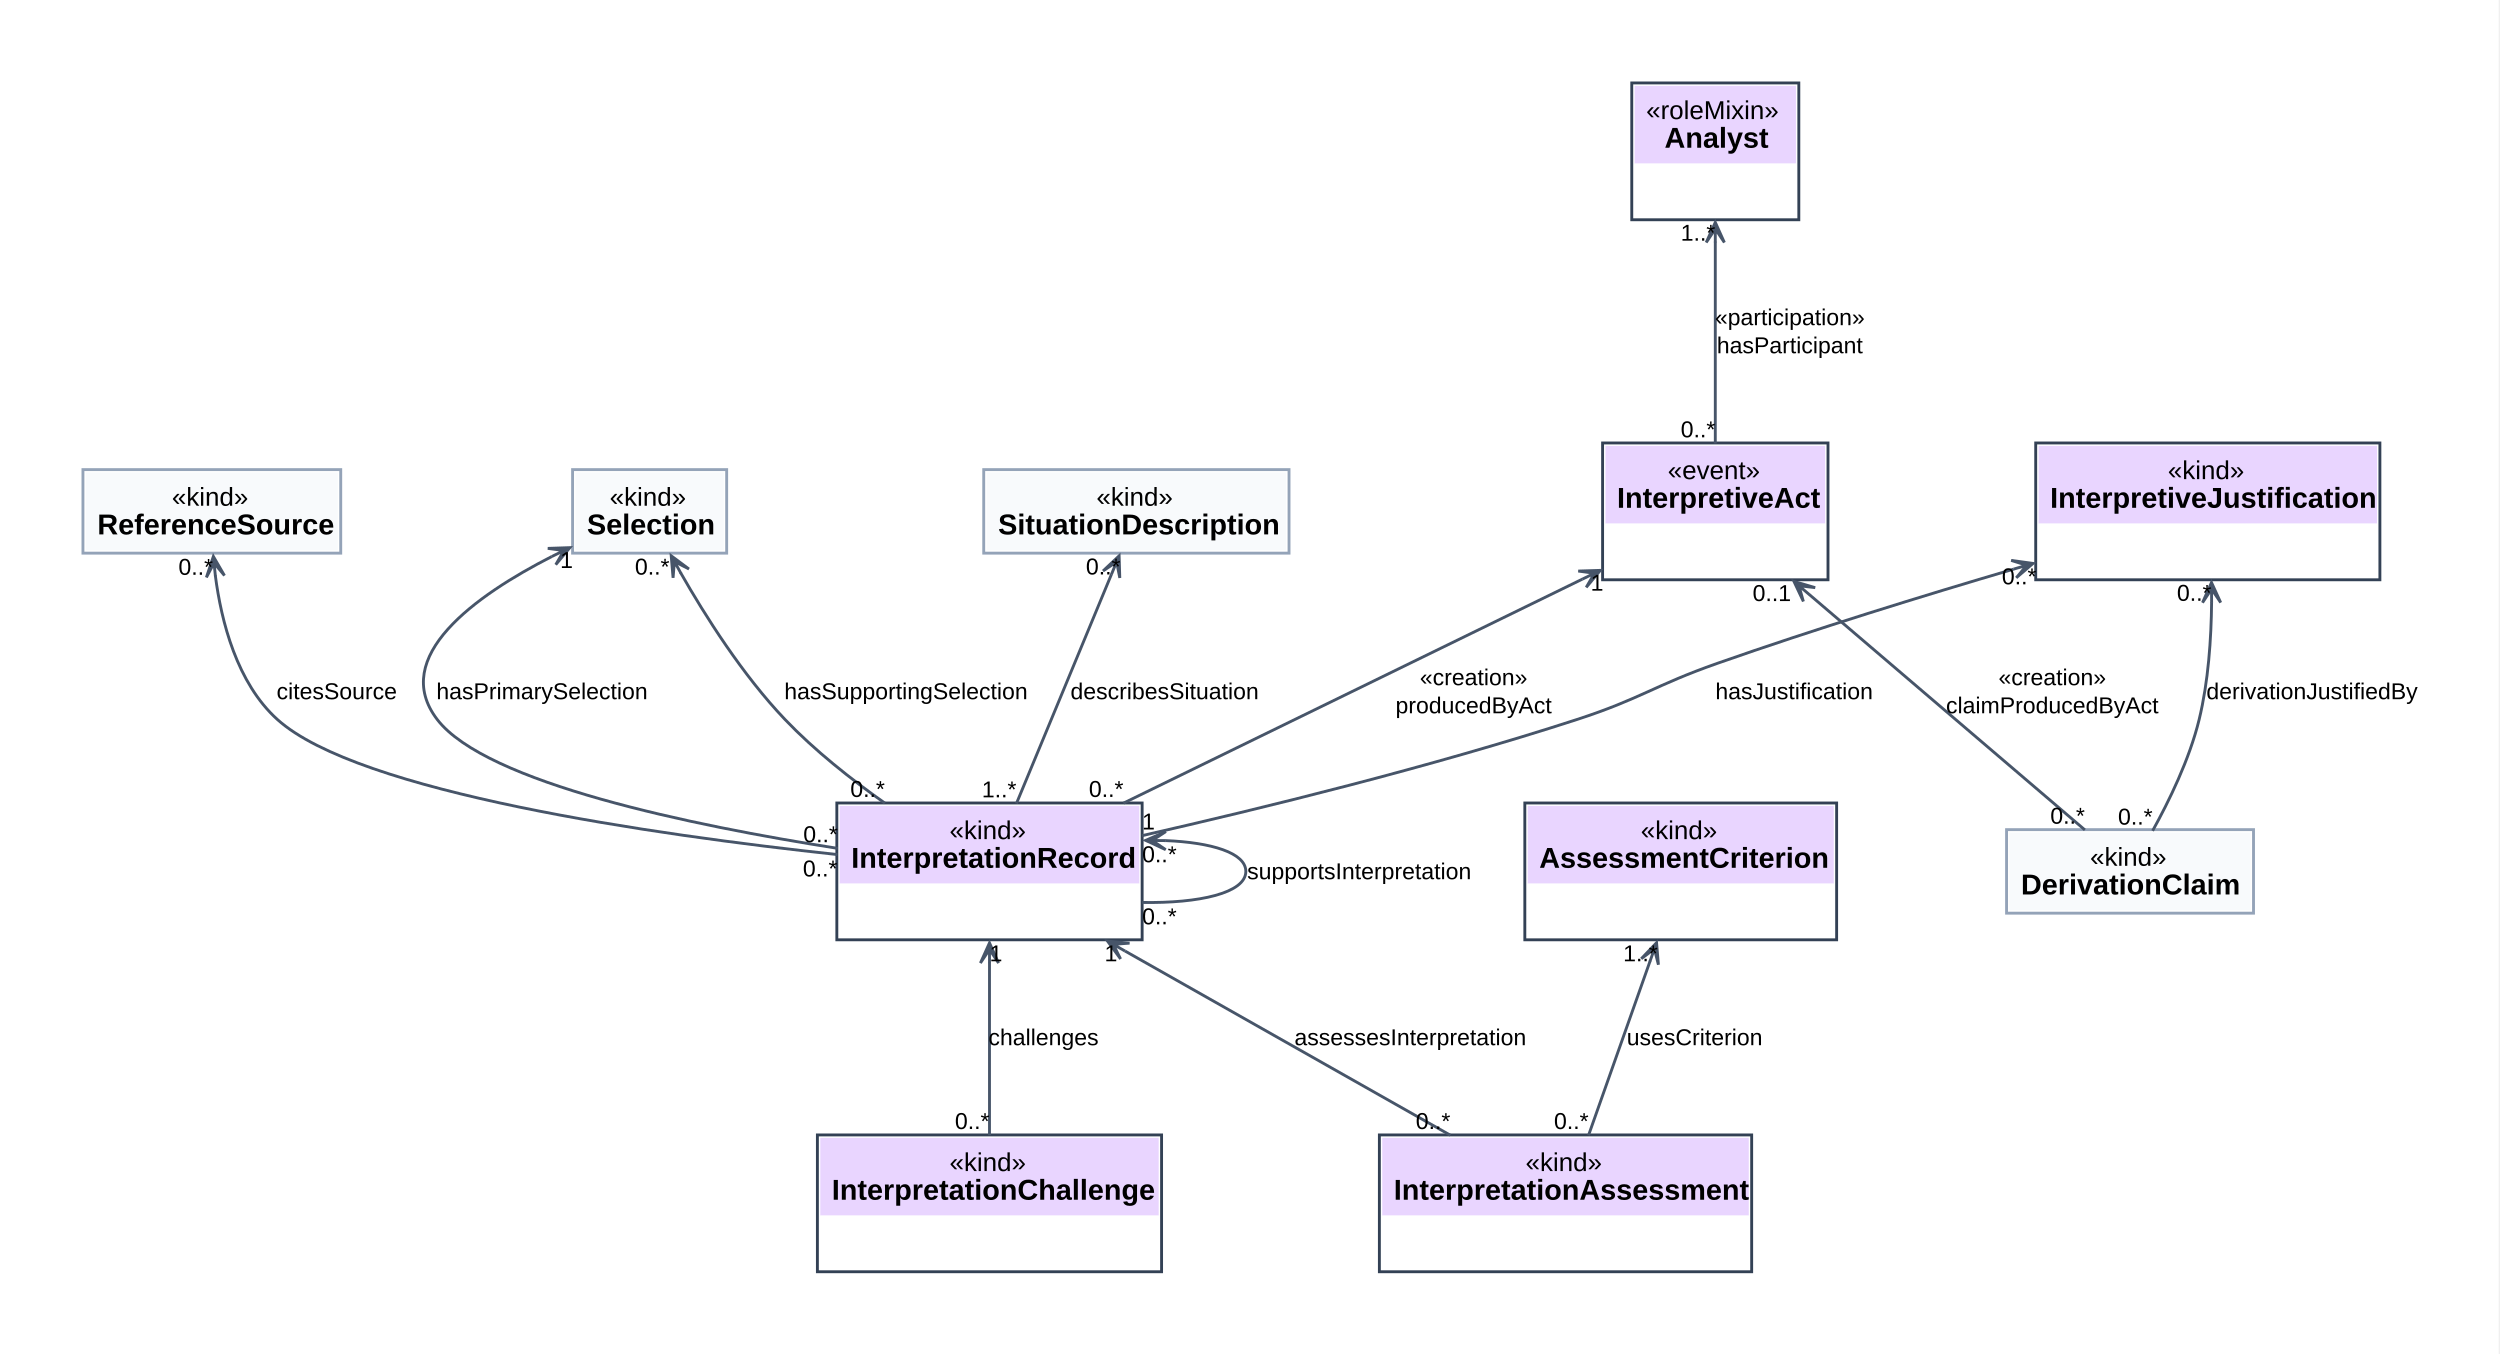
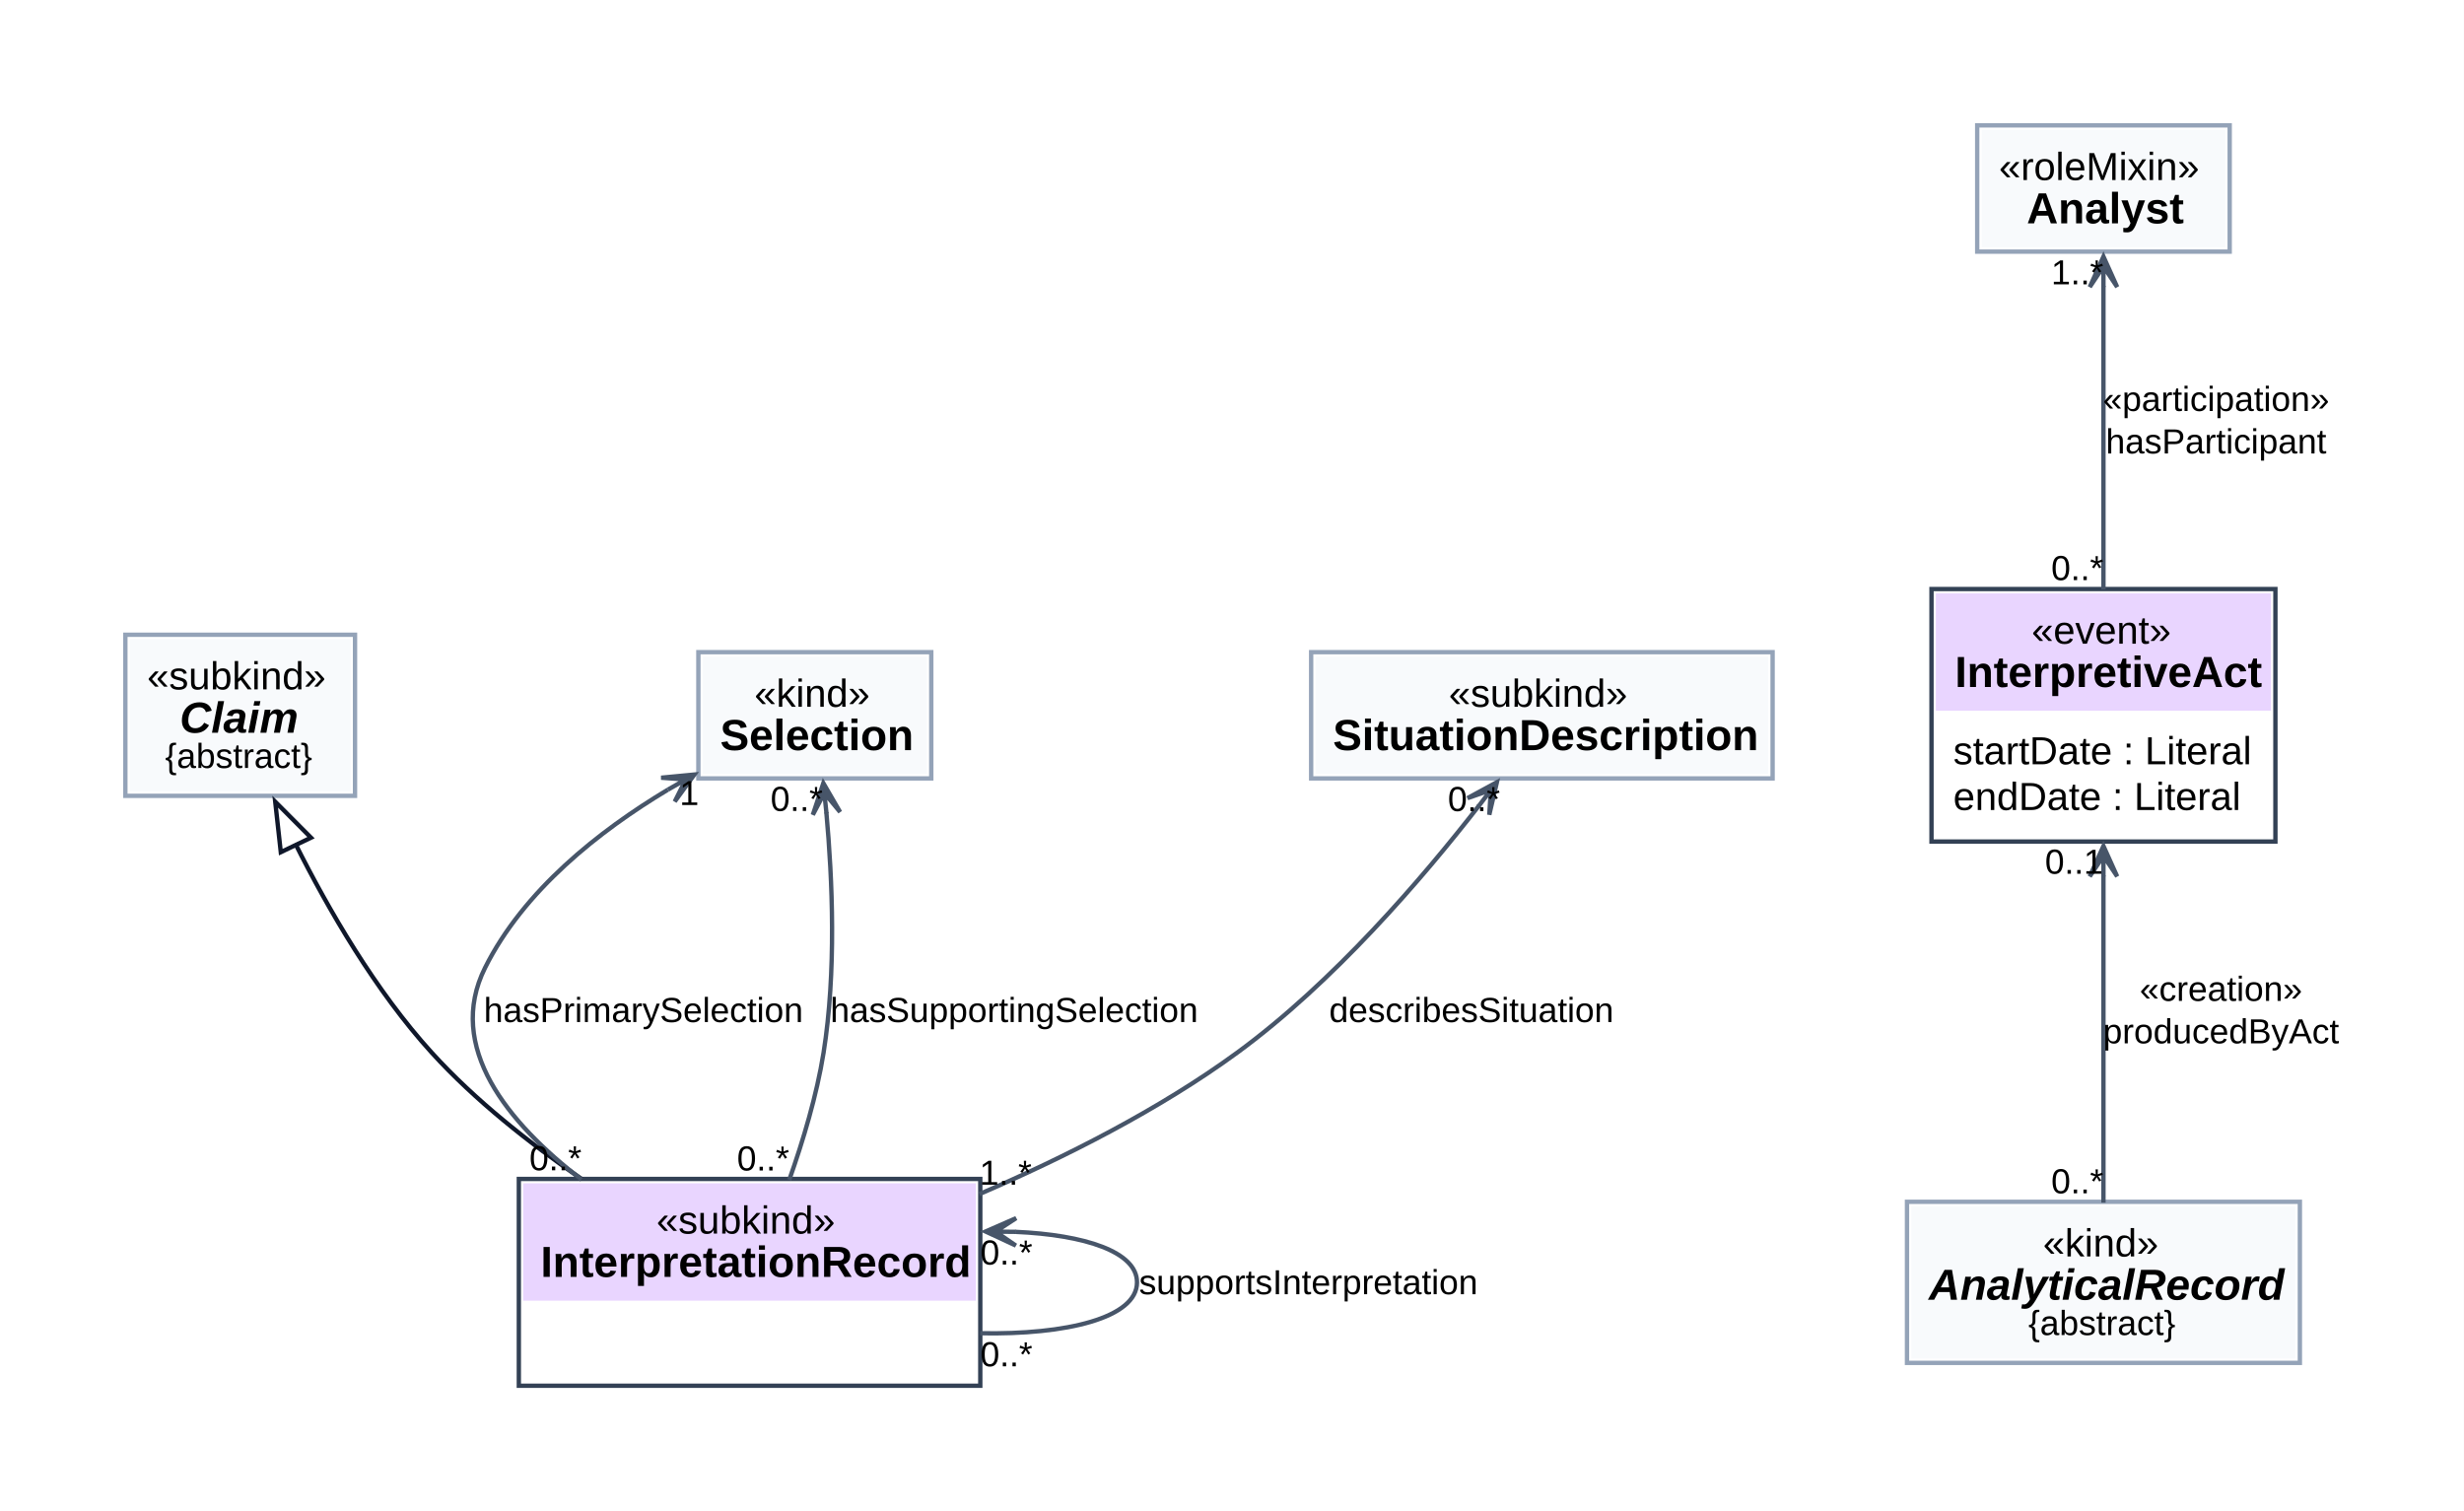
- <svg xmlns="http://www.w3.org/2000/svg" width="868pt" height="470pt" viewBox="0.00 0.00 868.00 470.00">
-   <g id="graph0" class="graph" transform="scale(1 1) rotate(0) translate(28.8 441.55)">
-     <polygon fill="white" stroke="none" points="-28.8,28.8 -28.8,-441.55 838.73,-441.55 838.73,28.8 -28.8,28.8" />
+ <svg xmlns="http://www.w3.org/2000/svg" width="566pt" height="347pt" viewBox="0.00 0.00 566.00 347.00">
+   <g id="graph0" class="graph" transform="scale(1 1) rotate(0) translate(28.8 318.3)">
+     <polygon fill="white" stroke="none" points="-28.8,28.8 -28.8,-318.3 537.17,-318.3 537.17,28.8 -28.8,28.8" />
    <g id="node1" class="node">
-       <polygon fill="none" stroke="#334155" points="261.75,-115.25 261.75,-162.75 367.75,-162.75 367.75,-115.25 261.75,-115.25" />
-       <polygon fill="#e9d5ff" stroke="none" points="262.75,-134.75 262.75,-161.75 366.75,-161.75 366.75,-134.75 262.75,-134.75" />
-       <text xml:space="preserve" text-anchor="start" x="300.88" y="-150.2" font-family="Arial" font-size="9.00">«kind»</text>
-       <text xml:space="preserve" text-anchor="start" x="266.75" y="-140.25" font-family="Arial" font-weight="bold" font-size="10.00">InterpretationRecord</text>
-       <polygon fill="white" stroke="none" points="262.75,-116.25 262.75,-134.75 366.75,-134.75 366.75,-116.25 262.75,-116.25" />
-       <text xml:space="preserve" text-anchor="start" x="266.75" y="-122.5" font-family="Arial" font-size="9.00"> </text>
+       <polygon fill="none" stroke="#334155" points="90.38,0 90.38,-47.5 196.38,-47.5 196.38,0 90.38,0" />
+       <polygon fill="#e9d5ff" stroke="none" points="91.38,-19.5 91.38,-46.5 195.38,-46.5 195.38,-19.5 91.38,-19.5" />
+       <text xml:space="preserve" text-anchor="start" x="122" y="-34.95" font-family="Arial" font-size="9.00">«subkind»</text>
+       <text xml:space="preserve" text-anchor="start" x="95.38" y="-25" font-family="Arial" font-weight="bold" font-size="10.00">InterpretationRecord</text>
+       <polygon fill="white" stroke="none" points="91.38,-1 91.38,-19.5 195.38,-19.5 195.38,-1 91.38,-1" />
+       <text xml:space="preserve" text-anchor="start" x="95.38" y="-7.25" font-family="Arial" font-size="9.00"> </text>
    </g>
-     <g id="edge11" class="edge">
-       <path fill="none" stroke="#475569" d="M367.74,-128.22C387.49,-127.87 403.75,-131.46 403.75,-139 403.75,-145.48 391.74,-149.05 375.83,-149.7" />
-       <polygon fill="#475569" stroke="#475569" points="368.96,-149.77 375.93,-146.54 371.24,-149.74 375.96,-149.69 375.96,-149.69 375.96,-149.69 371.24,-149.74 376,-152.84 368.96,-149.77" />
-       <text xml:space="preserve" text-anchor="middle" x="443.12" y="-136.28" font-family="Arial" font-size="8.00">supportsInterpretation</text>
-       <text xml:space="preserve" text-anchor="middle" x="373.74" y="-142.18" font-family="Arial" font-size="8.00">0..*</text>
-       <text xml:space="preserve" text-anchor="middle" x="373.74" y="-120.62" font-family="Arial" font-size="8.00">0..*</text>
+     <g id="edge6" class="edge">
+       <path fill="none" stroke="#475569" d="M196.37,-12.06C216.12,-11.67 232.38,-15.57 232.38,-23.75 232.38,-30.78 220.37,-34.65 204.46,-35.35" />
+       <polygon fill="#475569" stroke="#475569" points="197.59,-35.43 204.55,-32.2 199.87,-35.4 204.59,-35.35 204.59,-35.35 204.59,-35.35 199.87,-35.4 204.62,-38.5 197.59,-35.43" />
+       <text xml:space="preserve" text-anchor="middle" x="271.75" y="-21.02" font-family="Arial" font-size="8.00">supportsInterpretation</text>
+       <text xml:space="preserve" text-anchor="middle" x="202.37" y="-27.84" font-family="Arial" font-size="8.00">0..*</text>
+       <text xml:space="preserve" text-anchor="middle" x="202.37" y="-4.46" font-family="Arial" font-size="8.00">0..*</text>
+     </g>
+     <g id="node5" class="node">
+       <polygon fill="none" stroke="#94a3b8" points="0,-135.5 0,-172.5 52.75,-172.5 52.75,-135.5 0,-135.5" />
+       <polygon fill="#f8fafc" stroke="none" points="1,-136.5 1,-171.5 51.75,-171.5 51.75,-136.5 1,-136.5" />
+       <text xml:space="preserve" text-anchor="start" x="5" y="-159.95" font-family="Arial" font-size="9.00">«subkind»</text>
+       <text xml:space="preserve" text-anchor="start" x="12.5" y="-150" font-family="Arial" font-weight="bold" font-style="italic" font-size="10.00">Claim</text>
+       <text xml:space="preserve" text-anchor="start" x="9.12" y="-141.9" font-family="Arial" font-size="8.00">{abstract}</text>
+     </g>
+     <g id="edge7" class="edge">
+       <path fill="none" stroke="#0f172a" d="M104.86,-47.45C92.92,-55.64 80.3,-65.58 70.38,-76.5 57.48,-90.68 46.68,-109.27 39.01,-124.58" />
+       <polygon fill="none" stroke="#0f172a" points="35.7,-122.56 34.42,-134.15 42.64,-125.89 35.7,-122.56" />
+     </g>
+     <g id="node6" class="node">
+       <polygon fill="none" stroke="#94a3b8" points="131.62,-139.5 131.62,-168.5 185.12,-168.5 185.12,-139.5 131.62,-139.5" />
+       <polygon fill="#f8fafc" stroke="none" points="132.62,-140.5 132.62,-167.5 184.12,-167.5 184.12,-140.5 132.62,-140.5" />
+       <text xml:space="preserve" text-anchor="start" x="144.5" y="-155.95" font-family="Arial" font-size="9.00">«kind»</text>
+       <text xml:space="preserve" text-anchor="start" x="136.62" y="-146" font-family="Arial" font-weight="bold" font-size="10.00">Selection</text>
+     </g>
+     <g id="edge2" class="edge">
+       <path fill="none" stroke="#475569" d="M104.8,-47.34C87.82,-60.4 73.55,-77.82 82.62,-96 91.48,-113.75 108.79,-127.42 124.63,-136.92" />
+       <polygon fill="#475569" stroke="#475569" points="130.71,-140.39 123.07,-139.66 128.73,-139.26 124.63,-136.92 124.63,-136.92 124.63,-136.92 128.73,-139.26 126.19,-134.18 130.71,-140.39" />
+       <text xml:space="preserve" text-anchor="middle" x="119" y="-83.53" font-family="Arial" font-size="8.00">hasPrimarySelection</text>
+       <text xml:space="preserve" text-anchor="middle" x="129.52" y="-133.39" font-family="Arial" font-size="8.00">1</text>
+       <text xml:space="preserve" text-anchor="middle" x="98.8" y="-49.49" font-family="Arial" font-size="8.00">0..*</text>
+     </g>
+     <g id="edge3" class="edge">
+       <path fill="none" stroke="#475569" d="M152.5,-47.29C155.66,-56.23 158.81,-66.7 160.38,-76.5 163.33,-94.99 162.43,-116.3 161.02,-131.72" />
+       <polygon fill="#475569" stroke="#475569" points="160.33,-138.42 157.91,-131.14 160.56,-136.15 161.05,-131.46 161.05,-131.46 161.05,-131.46 160.56,-136.15 164.18,-131.78 160.33,-138.42" />
+       <text xml:space="preserve" text-anchor="middle" x="204.16" y="-83.53" font-family="Arial" font-size="8.00">hasSupportingSelection</text>
+       <text xml:space="preserve" text-anchor="middle" x="154.2" y="-132.03" font-family="Arial" font-size="8.00">0..*</text>
+       <text xml:space="preserve" text-anchor="middle" x="146.5" y="-49.44" font-family="Arial" font-size="8.00">0..*</text>
+     </g>
+     <g id="node7" class="node">
+       <polygon fill="none" stroke="#94a3b8" points="272.38,-139.5 272.38,-168.5 378.38,-168.5 378.38,-139.5 272.38,-139.5" />
+       <polygon fill="#f8fafc" stroke="none" points="273.38,-140.5 273.38,-167.5 377.38,-167.5 377.38,-140.5 273.38,-140.5" />
+       <text xml:space="preserve" text-anchor="start" x="304" y="-155.95" font-family="Arial" font-size="9.00">«subkind»</text>
+       <text xml:space="preserve" text-anchor="start" x="277.38" y="-146" font-family="Arial" font-weight="bold" font-size="10.00">SituationDescription</text>
+     </g>
+     <g id="edge5" class="edge">
+       <path fill="none" stroke="#475569" d="M196.2,-44.03C215.75,-52.45 237.48,-63.42 255.38,-76.5 277.44,-92.63 297.96,-116.54 311,-133.33" />
+       <polygon fill="#475569" stroke="#475569" points="315.05,-138.63 308.3,-134.97 313.66,-136.82 310.8,-133.06 310.8,-133.06 310.8,-133.06 313.66,-136.82 313.3,-131.15 315.05,-138.63" />
+       <text xml:space="preserve" text-anchor="middle" x="309.19" y="-83.53" font-family="Arial" font-size="8.00">describesSituation</text>
+       <text xml:space="preserve" text-anchor="middle" x="309.78" y="-132" font-family="Arial" font-size="8.00">0..*</text>
+       <text xml:space="preserve" text-anchor="middle" x="202.2" y="-46.18" font-family="Arial" font-size="8.00">1..*</text>
    </g>
    <g id="node2" class="node">
-       <polygon fill="none" stroke="#334155" points="527.62,-240.25 527.62,-287.75 605.88,-287.75 605.88,-240.25 527.62,-240.25" />
-       <polygon fill="#e9d5ff" stroke="none" points="528.62,-259.75 528.62,-286.75 604.88,-286.75 604.88,-259.75 528.62,-259.75" />
-       <text xml:space="preserve" text-anchor="start" x="550.25" y="-275.2" font-family="Arial" font-size="9.00">«event»</text>
-       <text xml:space="preserve" text-anchor="start" x="532.62" y="-265.25" font-family="Arial" font-weight="bold" font-size="10.00">InterpretiveAct</text>
-       <polygon fill="white" stroke="none" points="528.62,-241.25 528.62,-259.75 604.88,-259.75 604.88,-241.25 528.62,-241.25" />
-       <text xml:space="preserve" text-anchor="start" x="532.62" y="-247.5" font-family="Arial" font-size="9.00"> </text>
+       <polygon fill="none" stroke="#334155" points="414.88,-125 414.88,-183 493.88,-183 493.88,-125 414.88,-125" />
+       <polygon fill="#e9d5ff" stroke="none" points="415.88,-155 415.88,-182 492.88,-182 492.88,-155 415.88,-155" />
+       <text xml:space="preserve" text-anchor="start" x="437.88" y="-170.45" font-family="Arial" font-size="9.00">«event»</text>
+       <text xml:space="preserve" text-anchor="start" x="420.25" y="-160.5" font-family="Arial" font-weight="bold" font-size="10.00">InterpretiveAct</text>
+       <polygon fill="white" stroke="none" points="415.88,-126 415.88,-155 492.88,-155 492.88,-126 415.88,-126" />
+       <text xml:space="preserve" text-anchor="start" x="419.88" y="-142.75" font-family="Arial" font-size="9.00">startDate : Literal</text>
+       <text xml:space="preserve" text-anchor="start" x="419.88" y="-132.25" font-family="Arial" font-size="9.00">endDate : Literal</text>
    </g>
-     <g id="edge3" class="edge">
-       <path fill="none" stroke="#475569" d="M361.26,-162.7C406.66,-184.86 475.33,-218.38 520.6,-240.48" />
-       <polygon fill="#475569" stroke="#475569" points="526.84,-243.52 519.17,-243.28 524.79,-242.52 520.55,-240.45 520.55,-240.45 520.55,-240.45 524.79,-242.52 521.94,-237.62 526.84,-243.52" />
-       <text xml:space="preserve" text-anchor="middle" x="482.84" y="-203.65" font-family="Arial" font-size="8.00">«creation»</text>
-       <text xml:space="preserve" text-anchor="middle" x="482.84" y="-193.9" font-family="Arial" font-size="8.00">producedByAct</text>
-       <text xml:space="preserve" text-anchor="middle" x="525.69" y="-236.46" font-family="Arial" font-size="8.00">1</text>
-       <text xml:space="preserve" text-anchor="middle" x="355.26" y="-164.85" font-family="Arial" font-size="8.00">0..*</text>
+     <g id="node3" class="node">
+       <polygon fill="none" stroke="#94a3b8" points="425.38,-260.5 425.38,-289.5 483.38,-289.5 483.38,-260.5 425.38,-260.5" />
+       <polygon fill="#f8fafc" stroke="none" points="426.38,-261.5 426.38,-288.5 482.38,-288.5 482.38,-261.5 426.38,-261.5" />
+       <text xml:space="preserve" text-anchor="start" x="430.38" y="-276.95" font-family="Arial" font-size="9.00">«roleMixin»</text>
+       <text xml:space="preserve" text-anchor="start" x="436.75" y="-267" font-family="Arial" font-weight="bold" font-size="10.00">Analyst</text>
+     </g>
+     <g id="edge4" class="edge">
+       <path fill="none" stroke="#475569" d="M454.38,-182.9C454.38,-204.2 454.38,-233.12 454.38,-252.61" />
+       <polygon fill="#475569" stroke="#475569" points="454.38,-259.37 451.23,-252.37 454.38,-257.09 454.38,-252.37 454.38,-252.37 454.38,-252.37 454.38,-257.09 457.53,-252.37 454.38,-259.37" />
+       <text xml:space="preserve" text-anchor="middle" x="480.25" y="-223.9" font-family="Arial" font-size="8.00">«participation»</text>
+       <text xml:space="preserve" text-anchor="middle" x="480.25" y="-214.15" font-family="Arial" font-size="8.00">hasParticipant</text>
+       <text xml:space="preserve" text-anchor="middle" x="448.38" y="-252.99" font-family="Arial" font-size="8.00">1..*</text>
+       <text xml:space="preserve" text-anchor="middle" x="448.38" y="-185.05" font-family="Arial" font-size="8.00">0..*</text>
    </g>
    <g id="node4" class="node">
-       <polygon fill="none" stroke="#334155" points="678,-240.25 678,-287.75 797.5,-287.75 797.5,-240.25 678,-240.25" />
-       <polygon fill="#e9d5ff" stroke="none" points="679,-259.75 679,-286.75 796.5,-286.75 796.5,-259.75 679,-259.75" />
-       <text xml:space="preserve" text-anchor="start" x="723.88" y="-275.2" font-family="Arial" font-size="9.00">«kind»</text>
-       <text xml:space="preserve" text-anchor="start" x="683" y="-265.25" font-family="Arial" font-weight="bold" font-size="10.00">InterpretiveJustification</text>
-       <polygon fill="white" stroke="none" points="679,-241.25 679,-259.75 796.5,-259.75 796.5,-241.25 679,-241.25" />
-       <text xml:space="preserve" text-anchor="start" x="683" y="-247.5" font-family="Arial" font-size="9.00"> </text>
-     </g>
-     <g id="edge5" class="edge">
-       <path fill="none" stroke="#475569" d="M367.7,-151.41C409.21,-160.84 468.19,-175.31 518.75,-191.75 540.94,-198.97 545.48,-203.52 567.5,-211.25 601.09,-223.05 638.93,-234.71 670.4,-243.97" />
-       <polygon fill="#475569" stroke="#475569" points="677.08,-245.93 669.48,-246.98 674.89,-245.29 670.37,-243.96 670.37,-243.96 670.37,-243.96 674.89,-245.29 671.25,-240.94 677.08,-245.93" />
-       <text xml:space="preserve" text-anchor="middle" x="594.12" y="-198.78" font-family="Arial" font-size="8.00">hasJustification</text>
-       <text xml:space="preserve" text-anchor="middle" x="672.25" y="-238.67" font-family="Arial" font-size="8.00">0..*</text>
-       <text xml:space="preserve" text-anchor="middle" x="369.95" y="-153.56" font-family="Arial" font-size="8.00">1</text>
-     </g>
-     <g id="node9" class="node">
-       <polygon fill="none" stroke="#94a3b8" points="0,-249.5 0,-278.5 89.5,-278.5 89.5,-249.5 0,-249.5" />
-       <polygon fill="#f8fafc" stroke="none" points="1,-250.5 1,-277.5 88.5,-277.5 88.5,-250.5 1,-250.5" />
-       <text xml:space="preserve" text-anchor="start" x="30.88" y="-265.95" font-family="Arial" font-size="9.00">«kind»</text>
-       <text xml:space="preserve" text-anchor="start" x="5" y="-256" font-family="Arial" font-weight="bold" font-size="10.00">ReferenceSource</text>
-     </g>
-     <g id="edge10" class="edge">
-       <path fill="none" stroke="#475569" d="M261.96,-144.84C198.08,-151.72 95.58,-166.41 67.5,-191.75 53.46,-204.42 48.03,-225.73 45.96,-241.75" />
-       <polygon fill="#475569" stroke="#475569" points="45.28,-248.36 42.86,-241.07 45.51,-246.09 46,-241.4 46,-241.4 46,-241.4 45.51,-246.09 49.13,-241.72 45.28,-248.36" />
-       <text xml:space="preserve" text-anchor="middle" x="88.12" y="-198.78" font-family="Arial" font-size="8.00">citesSource</text>
-       <text xml:space="preserve" text-anchor="middle" x="39.16" y="-241.97" font-family="Arial" font-size="8.00">0..*</text>
-       <text xml:space="preserve" text-anchor="middle" x="255.96" y="-137.24" font-family="Arial" font-size="8.00">0..*</text>
-     </g>
-     <g id="node10" class="node">
-       <polygon fill="none" stroke="#94a3b8" points="170,-249.5 170,-278.5 223.5,-278.5 223.5,-249.5 170,-249.5" />
-       <polygon fill="#f8fafc" stroke="none" points="171,-250.5 171,-277.5 222.5,-277.5 222.5,-250.5 171,-250.5" />
-       <text xml:space="preserve" text-anchor="start" x="182.88" y="-265.95" font-family="Arial" font-size="9.00">«kind»</text>
-       <text xml:space="preserve" text-anchor="start" x="175" y="-256" font-family="Arial" font-weight="bold" font-size="10.00">Selection</text>
+       <polygon fill="none" stroke="#94a3b8" points="409.25,-5.25 409.25,-42.25 499.5,-42.25 499.5,-5.25 409.25,-5.25" />
+       <polygon fill="#f8fafc" stroke="none" points="410.25,-6.25 410.25,-41.25 498.5,-41.25 498.5,-6.25 410.25,-6.25" />
+       <text xml:space="preserve" text-anchor="start" x="440.5" y="-29.7" font-family="Arial" font-size="9.00">«kind»</text>
+       <text xml:space="preserve" text-anchor="start" x="414.25" y="-19.75" font-family="Arial" font-weight="bold" font-style="italic" font-size="10.00">AnalyticalRecord</text>
+       <text xml:space="preserve" text-anchor="start" x="437.12" y="-11.65" font-family="Arial" font-size="8.00">{abstract}</text>
    </g>
    <g id="edge1" class="edge">
-       <path fill="none" stroke="#475569" d="M262.1,-146.99C211.37,-154.93 139.88,-169.71 123,-191.75 106.38,-213.45 136.23,-234.76 162.79,-248.33" />
-       <polygon fill="#475569" stroke="#475569" points="169.06,-251.41 161.39,-251.15 167.01,-250.4 162.77,-248.32 162.77,-248.32 162.77,-248.32 167.01,-250.4 164.16,-245.5 169.06,-251.41" />
-       <text xml:space="preserve" text-anchor="middle" x="159.38" y="-198.78" font-family="Arial" font-size="8.00">hasPrimarySelection</text>
-       <text xml:space="preserve" text-anchor="middle" x="167.9" y="-244.35" font-family="Arial" font-size="8.00">1</text>
-       <text xml:space="preserve" text-anchor="middle" x="256.1" y="-149.14" font-family="Arial" font-size="8.00">0..*</text>
-     </g>
-     <g id="edge2" class="edge">
-       <path fill="none" stroke="#475569" d="M278.43,-162.7C266.63,-171.02 253.96,-181.05 243.75,-191.75 229.07,-207.14 216.08,-227.66 207.49,-242.73" />
-       <polygon fill="#475569" stroke="#475569" points="204.24,-248.58 204.89,-240.93 205.35,-246.59 207.64,-242.46 207.64,-242.46 207.64,-242.46 205.35,-246.59 210.4,-243.99 204.24,-248.58" />
-       <text xml:space="preserve" text-anchor="middle" x="285.75" y="-198.78" font-family="Arial" font-size="8.00">hasSupportingSelection</text>
-       <text xml:space="preserve" text-anchor="middle" x="197.65" y="-242.04" font-family="Arial" font-size="8.00">0..*</text>
-       <text xml:space="preserve" text-anchor="middle" x="272.43" y="-164.85" font-family="Arial" font-size="8.00">0..*</text>
-     </g>
-     <g id="node11" class="node">
-       <polygon fill="none" stroke="#94a3b8" points="312.75,-249.5 312.75,-278.5 418.75,-278.5 418.75,-249.5 312.75,-249.5" />
-       <polygon fill="#f8fafc" stroke="none" points="313.75,-250.5 313.75,-277.5 417.75,-277.5 417.75,-250.5 313.75,-250.5" />
-       <text xml:space="preserve" text-anchor="start" x="351.88" y="-265.95" font-family="Arial" font-size="9.00">«kind»</text>
-       <text xml:space="preserve" text-anchor="start" x="317.75" y="-256" font-family="Arial" font-weight="bold" font-size="10.00">SituationDescription</text>
-     </g>
-     <g id="edge9" class="edge">
-       <path fill="none" stroke="#475569" d="M324.1,-162.56C333.53,-185.29 347.95,-220.08 357.11,-242.17" />
-       <polygon fill="#475569" stroke="#475569" points="359.76,-248.57 354.17,-243.31 358.89,-246.46 357.08,-242.1 357.08,-242.1 357.08,-242.1 358.89,-246.46 359.99,-240.89 359.76,-248.57" />
-       <text xml:space="preserve" text-anchor="middle" x="375.55" y="-198.78" font-family="Arial" font-size="8.00">describesSituation</text>
-       <text xml:space="preserve" text-anchor="middle" x="354.23" y="-242.09" font-family="Arial" font-size="8.00">0..*</text>
-       <text xml:space="preserve" text-anchor="middle" x="318.1" y="-164.71" font-family="Arial" font-size="8.00">1..*</text>
-     </g>
-     <g id="node3" class="node">
-       <polygon fill="none" stroke="#334155" points="537.75,-365.25 537.75,-412.75 595.75,-412.75 595.75,-365.25 537.75,-365.25" />
-       <polygon fill="#e9d5ff" stroke="none" points="538.75,-384.75 538.75,-411.75 594.75,-411.75 594.75,-384.75 538.75,-384.75" />
-       <text xml:space="preserve" text-anchor="start" x="542.75" y="-400.2" font-family="Arial" font-size="9.00">«roleMixin»</text>
-       <text xml:space="preserve" text-anchor="start" x="549.12" y="-390.25" font-family="Arial" font-weight="bold" font-size="10.00">Analyst</text>
-       <polygon fill="white" stroke="none" points="538.75,-366.25 538.75,-384.75 594.75,-384.75 594.75,-366.25 538.75,-366.25" />
-       <text xml:space="preserve" text-anchor="start" x="542.75" y="-372.5" font-family="Arial" font-size="9.00"> </text>
-     </g>
-     <g id="edge4" class="edge">
-       <path fill="none" stroke="#475569" d="M566.75,-287.56C566.75,-307.24 566.75,-335.95 566.75,-357.65" />
-       <polygon fill="#475569" stroke="#475569" points="566.75,-364.36 563.6,-357.36 566.75,-362.08 566.75,-357.36 566.75,-357.36 566.75,-357.36 566.75,-362.08 569.9,-357.36 566.75,-364.36" />
-       <text xml:space="preserve" text-anchor="middle" x="592.62" y="-328.65" font-family="Arial" font-size="8.00">«participation»</text>
-       <text xml:space="preserve" text-anchor="middle" x="592.62" y="-318.9" font-family="Arial" font-size="8.00">hasParticipant</text>
-       <text xml:space="preserve" text-anchor="middle" x="560.75" y="-357.98" font-family="Arial" font-size="8.00">1..*</text>
-       <text xml:space="preserve" text-anchor="middle" x="560.75" y="-289.71" font-family="Arial" font-size="8.00">0..*</text>
-     </g>
-     <g id="node5" class="node">
-       <polygon fill="none" stroke="#334155" points="255,0 255,-47.5 374.5,-47.5 374.5,0 255,0" />
-       <polygon fill="#e9d5ff" stroke="none" points="256,-19.5 256,-46.5 373.5,-46.5 373.5,-19.5 256,-19.5" />
-       <text xml:space="preserve" text-anchor="start" x="300.88" y="-34.95" font-family="Arial" font-size="9.00">«kind»</text>
-       <text xml:space="preserve" text-anchor="start" x="260" y="-25" font-family="Arial" font-weight="bold" font-size="10.00">InterpretationChallenge</text>
-       <polygon fill="white" stroke="none" points="256,-1 256,-19.5 373.5,-19.5 373.5,-1 256,-1" />
-       <text xml:space="preserve" text-anchor="start" x="260" y="-7.25" font-family="Arial" font-size="9.00"> </text>
-     </g>
-     <g id="edge6" class="edge">
-       <path fill="none" stroke="#475569" d="M314.75,-47.4C314.75,-64.6 314.75,-88.45 314.75,-107.36" />
-       <polygon fill="#475569" stroke="#475569" points="314.75,-114.18 311.6,-107.18 314.75,-111.89 314.75,-107.18 314.75,-107.18 314.75,-107.18 314.75,-111.89 317.9,-107.18 314.75,-114.18" />
-       <text xml:space="preserve" text-anchor="middle" x="333.5" y="-78.65" font-family="Arial" font-size="8.00">challenges</text>
-       <text xml:space="preserve" text-anchor="middle" x="317" y="-107.79" font-family="Arial" font-size="8.00">1</text>
-       <text xml:space="preserve" text-anchor="middle" x="308.75" y="-49.55" font-family="Arial" font-size="8.00">0..*</text>
-     </g>
-     <g id="node6" class="node">
-       <polygon fill="none" stroke="#334155" points="450.12,0 450.12,-47.5 579.38,-47.5 579.38,0 450.12,0" />
-       <polygon fill="#e9d5ff" stroke="none" points="451.12,-19.5 451.12,-46.5 578.38,-46.5 578.38,-19.5 451.12,-19.5" />
-       <text xml:space="preserve" text-anchor="start" x="500.88" y="-34.95" font-family="Arial" font-size="9.00">«kind»</text>
-       <text xml:space="preserve" text-anchor="start" x="455.12" y="-25" font-family="Arial" font-weight="bold" font-size="10.00">InterpretationAssessment</text>
-       <polygon fill="white" stroke="none" points="451.12,-1 451.12,-19.5 578.38,-19.5 578.38,-1 451.12,-1" />
-       <text xml:space="preserve" text-anchor="start" x="455.12" y="-7.25" font-family="Arial" font-size="9.00"> </text>
-     </g>
-     <g id="edge7" class="edge">
-       <path fill="none" stroke="#475569" d="M474.76,-47.4C442.19,-65.84 396.15,-91.91 361.81,-111.35" />
-       <polygon fill="#475569" stroke="#475569" points="355.73,-114.79 360.27,-108.6 357.72,-113.67 361.82,-111.34 361.82,-111.34 361.82,-111.34 357.72,-113.67 363.38,-114.09 355.73,-114.79" />
-       <text xml:space="preserve" text-anchor="middle" x="460.87" y="-78.65" font-family="Arial" font-size="8.00">assessesInterpretation</text>
-       <text xml:space="preserve" text-anchor="middle" x="356.92" y="-107.79" font-family="Arial" font-size="8.00">1</text>
-       <text xml:space="preserve" text-anchor="middle" x="468.76" y="-49.55" font-family="Arial" font-size="8.00">0..*</text>
-     </g>
-     <g id="node7" class="node">
-       <polygon fill="none" stroke="#334155" points="500.62,-115.25 500.62,-162.75 608.88,-162.75 608.88,-115.25 500.62,-115.25" />
-       <polygon fill="#e9d5ff" stroke="none" points="501.62,-134.75 501.62,-161.75 607.88,-161.75 607.88,-134.75 501.62,-134.75" />
-       <text xml:space="preserve" text-anchor="start" x="540.88" y="-150.2" font-family="Arial" font-size="9.00">«kind»</text>
-       <text xml:space="preserve" text-anchor="start" x="505.62" y="-140.25" font-family="Arial" font-weight="bold" font-size="10.00">AssessmentCriterion</text>
-       <polygon fill="white" stroke="none" points="501.62,-116.25 501.62,-134.75 607.88,-134.75 607.88,-116.25 501.62,-116.25" />
-       <text xml:space="preserve" text-anchor="start" x="505.62" y="-122.5" font-family="Arial" font-size="9.00"> </text>
-     </g>
-     <g id="edge8" class="edge">
-       <path fill="none" stroke="#475569" d="M522.75,-47.4C528.88,-64.76 537.4,-88.88 544.11,-107.87" />
-       <polygon fill="#475569" stroke="#475569" points="546.36,-114.24 541.06,-108.69 545.6,-112.09 544.03,-107.64 544.03,-107.64 544.03,-107.64 545.6,-112.09 547,-106.6 546.36,-114.24" />
-       <text xml:space="preserve" text-anchor="middle" x="559.57" y="-78.65" font-family="Arial" font-size="8.00">usesCriterion</text>
-       <text xml:space="preserve" text-anchor="middle" x="540.77" y="-107.79" font-family="Arial" font-size="8.00">1..*</text>
-       <text xml:space="preserve" text-anchor="middle" x="516.75" y="-49.55" font-family="Arial" font-size="8.00">0..*</text>
-     </g>
-     <g id="node8" class="node">
-       <polygon fill="none" stroke="#94a3b8" points="667.88,-124.5 667.88,-153.5 753.62,-153.5 753.62,-124.5 667.88,-124.5" />
-       <polygon fill="#f8fafc" stroke="none" points="668.88,-125.5 668.88,-152.5 752.62,-152.5 752.62,-125.5 668.88,-125.5" />
-       <text xml:space="preserve" text-anchor="start" x="696.88" y="-140.95" font-family="Arial" font-size="9.00">«kind»</text>
-       <text xml:space="preserve" text-anchor="start" x="672.88" y="-131" font-family="Arial" font-weight="bold" font-size="10.00">DerivationClaim</text>
-     </g>
-     <g id="edge13" class="edge">
-       <path fill="none" stroke="#475569" d="M695.07,-153.4C672.2,-172.93 629.19,-209.67 599.3,-235.2" />
-       <polygon fill="#475569" stroke="#475569" points="594.06,-239.68 597.33,-232.73 595.79,-238.19 599.38,-235.13 599.38,-235.13 599.38,-235.13 595.79,-238.19 601.43,-237.52 594.06,-239.68" />
-       <text xml:space="preserve" text-anchor="middle" x="683.75" y="-203.65" font-family="Arial" font-size="8.00">«creation»</text>
-       <text xml:space="preserve" text-anchor="middle" x="683.75" y="-193.9" font-family="Arial" font-size="8.00">claimProducedByAct</text>
-       <text xml:space="preserve" text-anchor="middle" x="586.38" y="-232.87" font-family="Arial" font-size="8.00">0..1</text>
-       <text xml:space="preserve" text-anchor="middle" x="689.07" y="-155.55" font-family="Arial" font-size="8.00">0..*</text>
-     </g>
-     <g id="edge12" class="edge">
-       <path fill="none" stroke="#475569" d="M718.58,-153.09C724.21,-163.25 731.39,-177.89 734.75,-191.75 737.94,-204.88 738.95,-219.76 739.07,-232.51" />
-       <polygon fill="#475569" stroke="#475569" points="739.03,-239.32 735.92,-232.31 739.05,-237.04 739.07,-232.32 739.07,-232.32 739.07,-232.32 739.05,-237.04 742.22,-232.34 739.03,-239.32" />
-       <text xml:space="preserve" text-anchor="middle" x="773.93" y="-198.78" font-family="Arial" font-size="8.00">derivationJustifiedBy</text>
-       <text xml:space="preserve" text-anchor="middle" x="733.03" y="-232.94" font-family="Arial" font-size="8.00">0..*</text>
-       <text xml:space="preserve" text-anchor="middle" x="712.58" y="-155.24" font-family="Arial" font-size="8.00">0..*</text>
+       <path fill="none" stroke="#475569" d="M454.38,-42.05C454.38,-61.21 454.38,-92.65 454.38,-117.18" />
+       <polygon fill="#475569" stroke="#475569" points="454.38,-123.98 451.23,-116.98 454.38,-121.7 454.38,-116.98 454.38,-116.98 454.38,-116.98 454.38,-121.7 457.53,-116.98 454.38,-123.98" />
+       <text xml:space="preserve" text-anchor="middle" x="481.38" y="-88.4" font-family="Arial" font-size="8.00">«creation»</text>
+       <text xml:space="preserve" text-anchor="middle" x="481.38" y="-78.65" font-family="Arial" font-size="8.00">producedByAct</text>
+       <text xml:space="preserve" text-anchor="middle" x="447.62" y="-117.6" font-family="Arial" font-size="8.00">0..1</text>
+       <text xml:space="preserve" text-anchor="middle" x="448.38" y="-44.2" font-family="Arial" font-size="8.00">0..*</text>
    </g>
  </g>
</svg>
